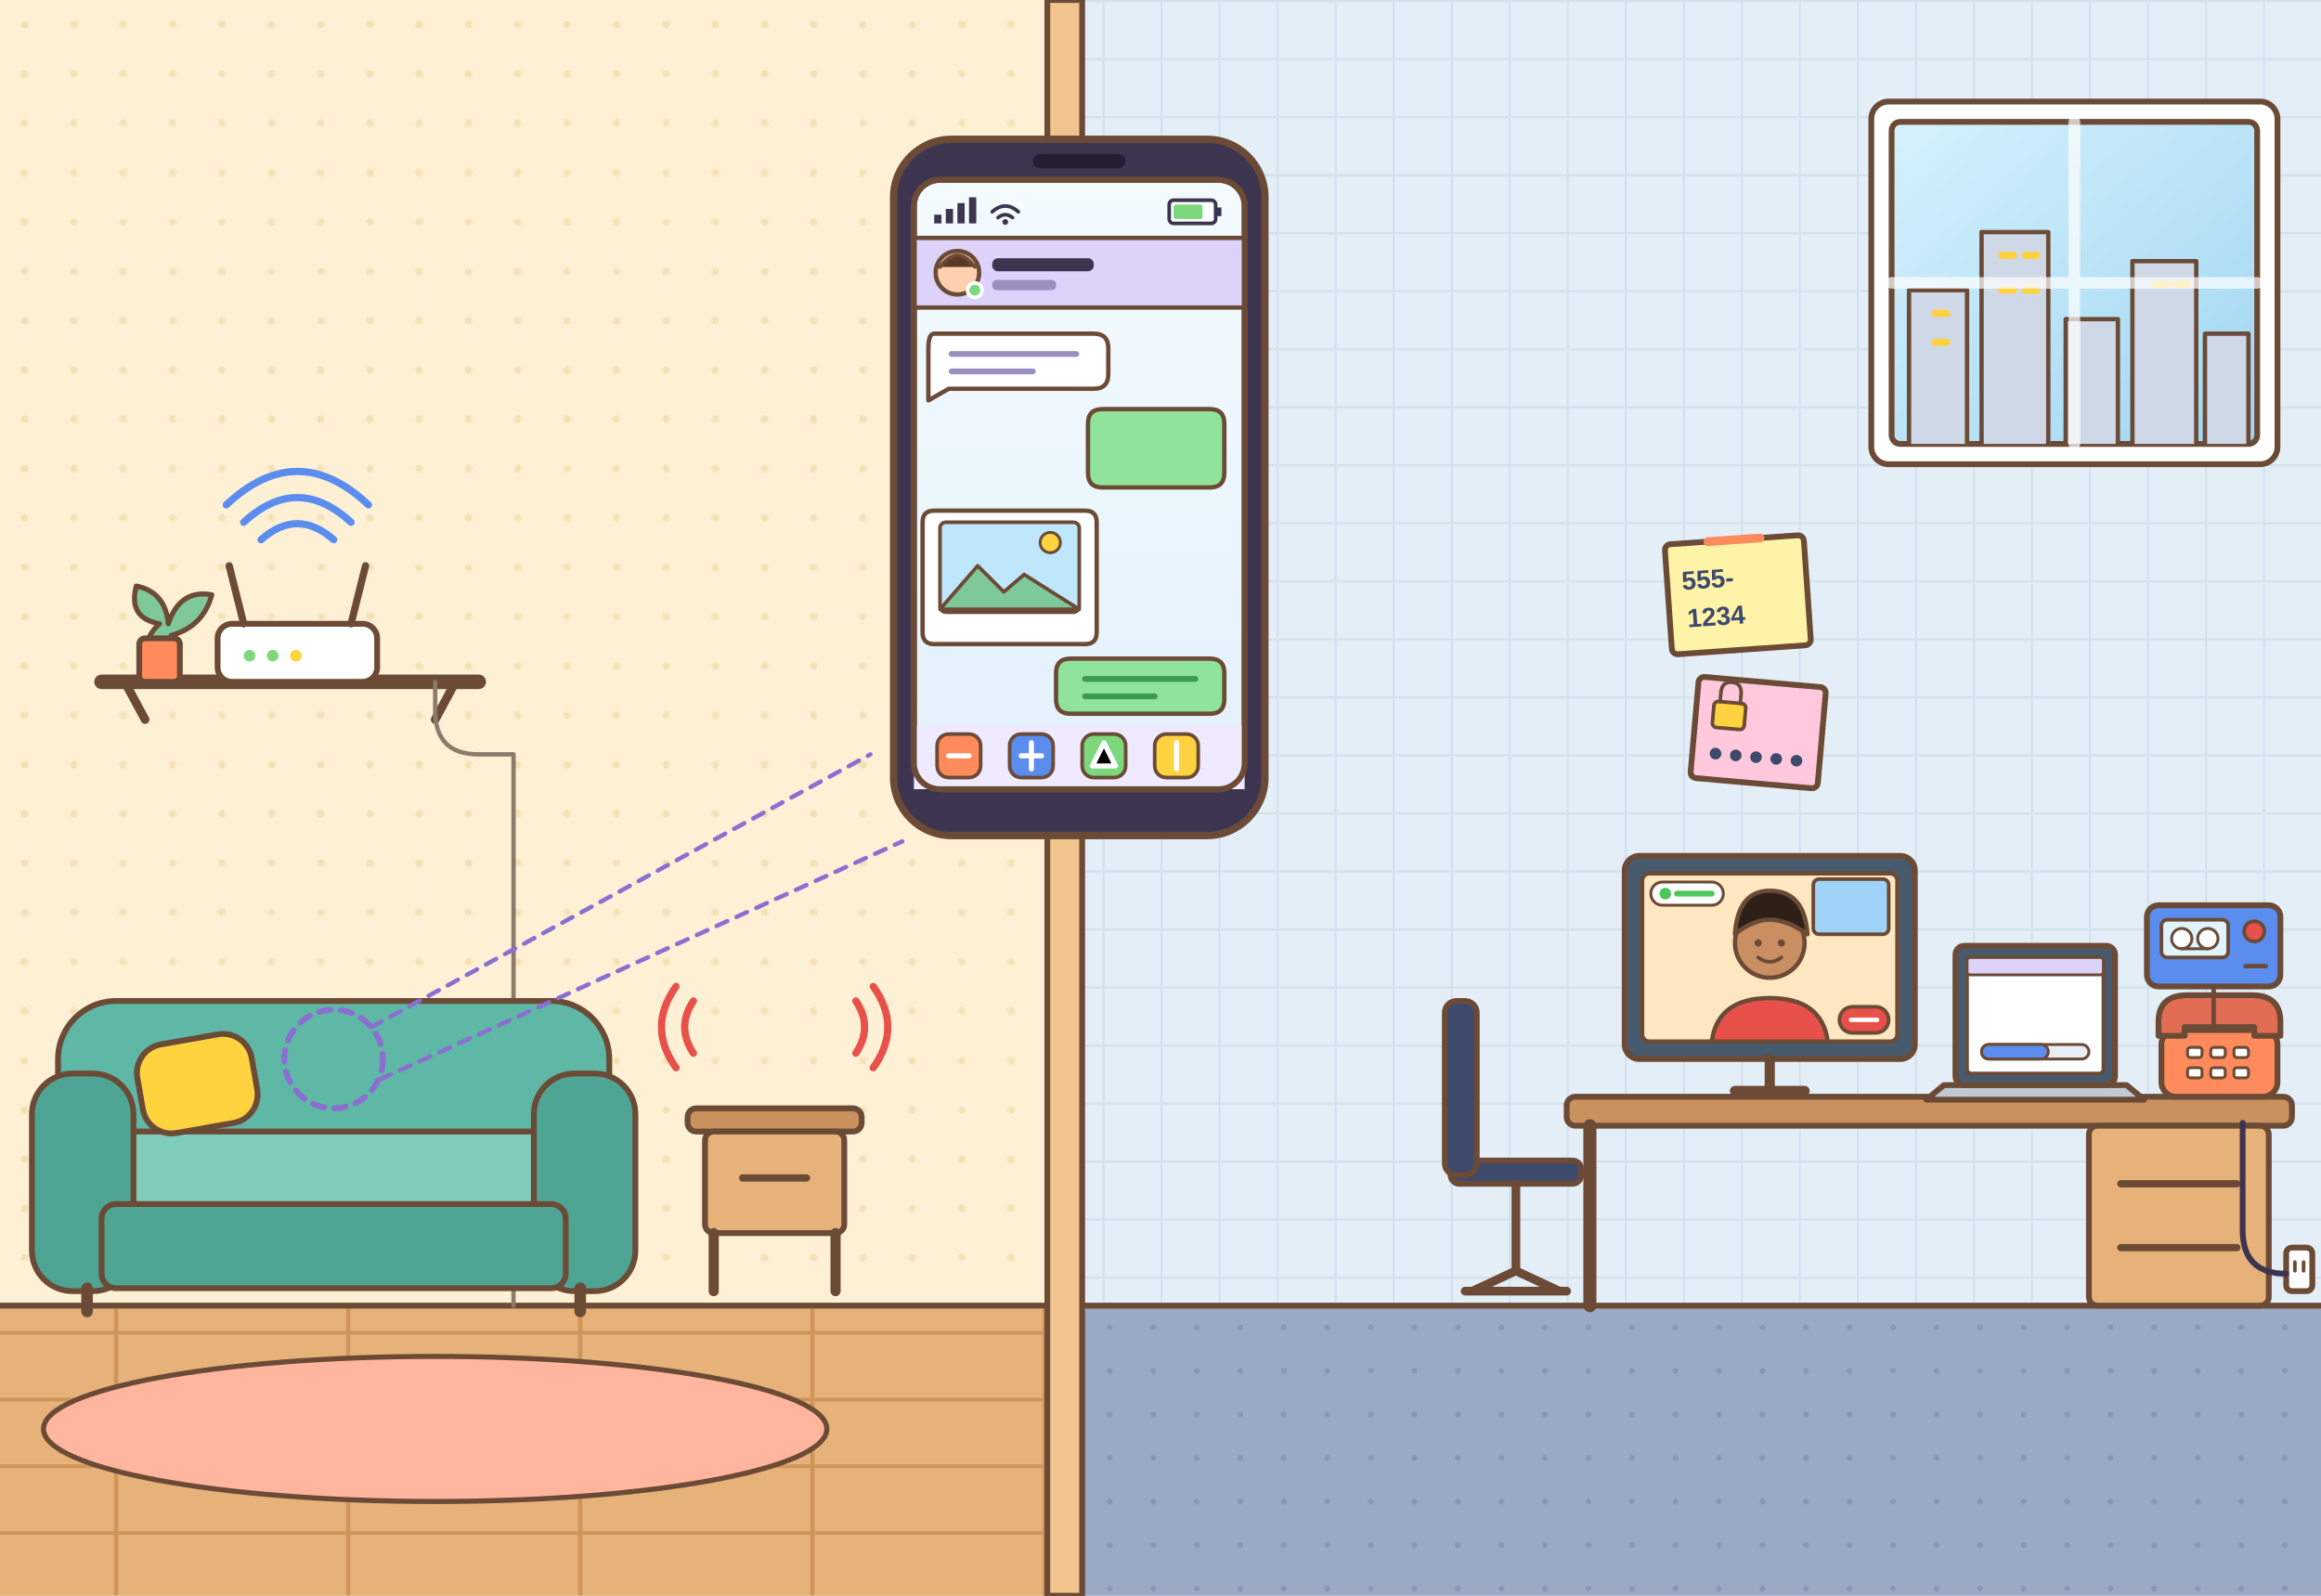
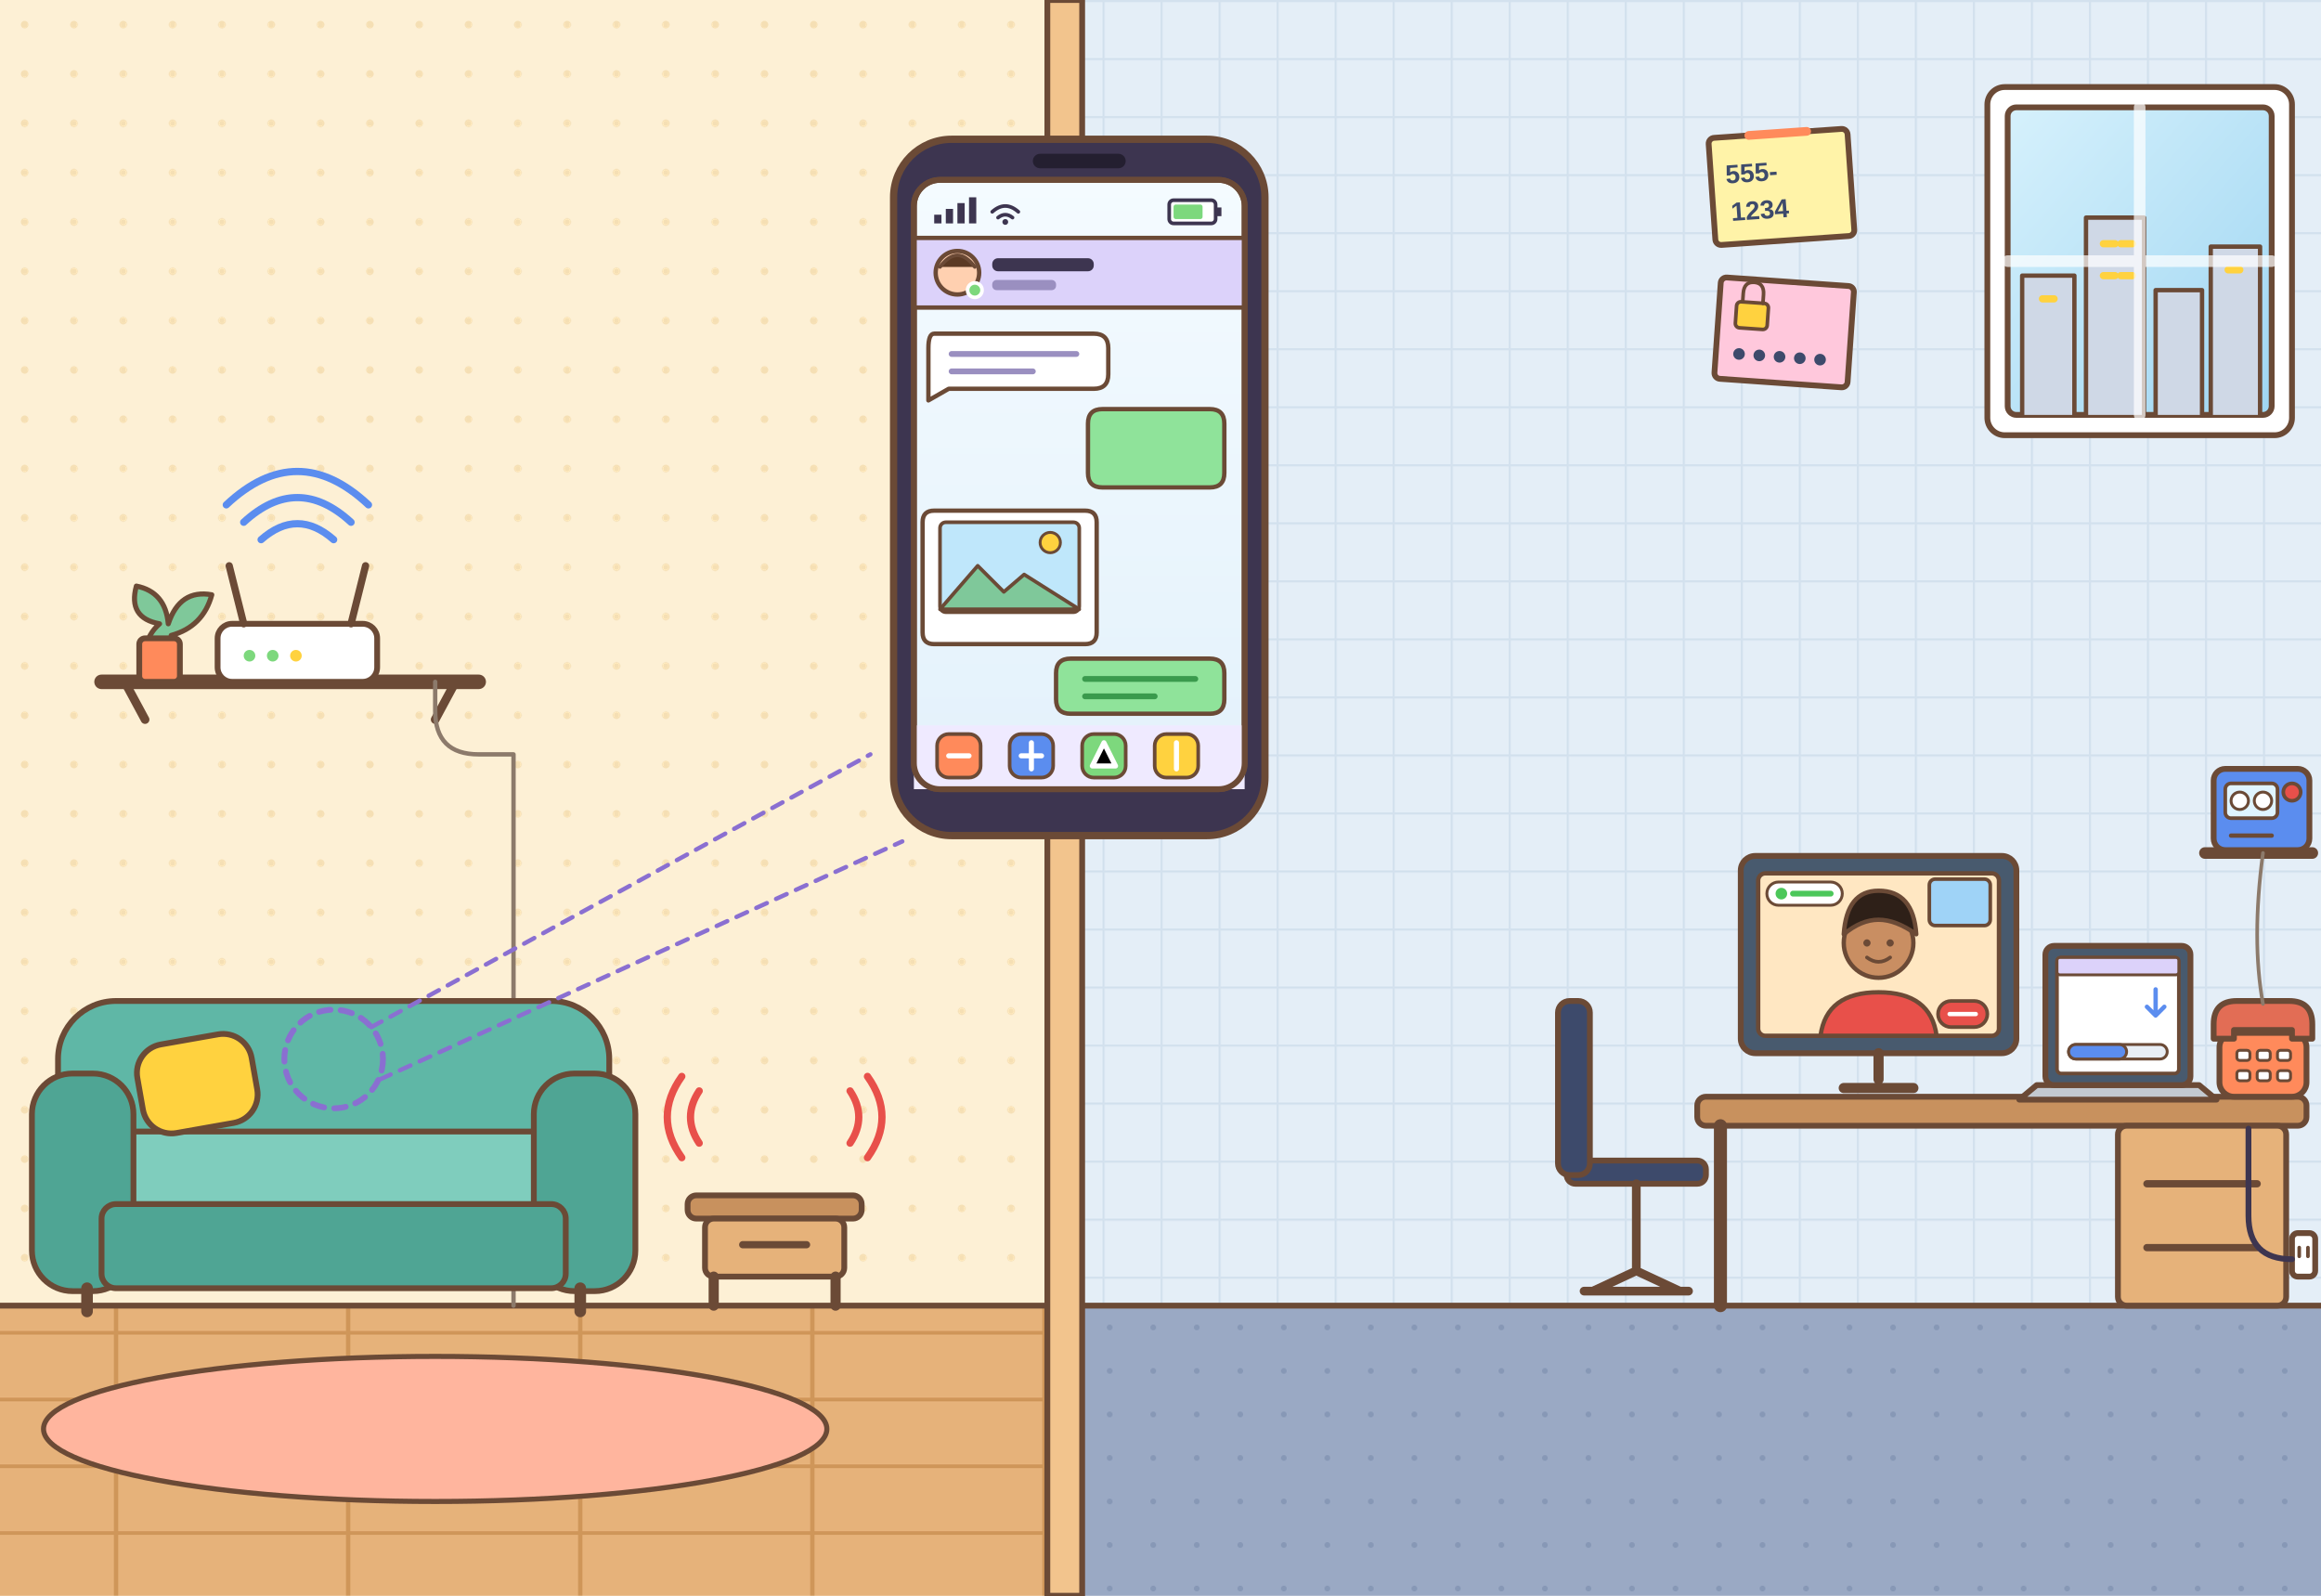
<svg xmlns="http://www.w3.org/2000/svg" viewBox="0 0 1600 1100">
  <defs>
    <pattern id="dots" width="34" height="34" patternUnits="userSpaceOnUse">
      <circle cx="17" cy="17" r="2.6" fill="#f5dfb4" />
    </pattern>
    <pattern id="grid" width="40" height="40" patternUnits="userSpaceOnUse">
      <rect width="40" height="40" fill="#e4eef7" />
      <path d="M0 .5H40M.5 0V40" stroke="#d3e1ee" stroke-width="2" />
    </pattern>
    <pattern id="plank" width="160" height="46" patternUnits="userSpaceOnUse">
      <rect width="160" height="46" fill="#e6b27a" />
      <path d="M0 45H160M80 0V46" stroke="#cf9659" stroke-width="3" />
    </pattern>
    <pattern id="carpet" width="30" height="30" patternUnits="userSpaceOnUse">
      <rect width="30" height="30" fill="#9aa9c4" />
      <circle cx="15" cy="15" r="2" fill="#8798b6" />
    </pattern>
    <linearGradient id="glass" x1="0" y1="0" x2="1" y2="1">
      <stop offset="0" stop-color="#d6f1fc" />
      <stop offset="1" stop-color="#9fd6f2" />
    </linearGradient>
    <linearGradient id="scr" x1="0" y1="0" x2="0" y2="1">
      <stop offset="0" stop-color="#f4fbff" />
      <stop offset="1" stop-color="#e3f1fb" />
    </linearGradient>
  </defs>
  <g stroke="#6b4a36" stroke-width="4" stroke-linejoin="round" stroke-linecap="round">
    <rect width="740" height="1100" fill="#fdf0d5" stroke="none" />
    <rect width="740" height="900" fill="url(#dots)" stroke="none" />
    <rect y="900" width="740" height="200" fill="url(#plank)" stroke="none" />
    <path d="M0 900H740" />
    <rect x="740" width="860" height="900" fill="url(#grid)" stroke="none" />
    <rect x="740" y="900" width="860" height="200" fill="url(#carpet)" stroke="none" />
    <path d="M740 900H1600" />
    <rect x="722" y="0" width="24" height="1100" fill="#f2c48d" />
    <path d="M70 470H330" stroke-width="10" />
    <path d="M86 470l14 26M314 470l-14 26" stroke-width="6" />
    <rect x="150" y="430" width="110" height="40" rx="10" fill="#fff" />
    <path d="M168 430l-10-40M242 430l10-40" stroke-width="5" />
    <circle cx="172" cy="452" r="4" fill="#7dd87d" stroke="none" />
    <circle cx="188" cy="452" r="4" fill="#7dd87d" stroke="none" />
    <circle cx="204" cy="452" r="4" fill="#ffd23f" stroke="none" />
    <g fill="none" stroke="#5b8def" stroke-width="5">
      <path d="M180 372q25-22 50 0" />
      <path d="M168 360q37-34 74 0" />
      <path d="M156 348q49-46 98 0" />
    </g>
    <path d="M104 470q-10-26 6-40q-22-4-16-26q20 4 22 26q8-24 30-20q-6 22-28 28" fill="#7fc89a" stroke-width="3.5" />
    <rect x="96" y="440" width="28" height="30" rx="4" fill="#ff8a5b" />
    <path d="M300 470v20q0 30 30 30h24V900" fill="none" stroke-width="3" stroke="#8c7a6b" />
    <rect x="470" y="300" width="0" height="0" />
    <ellipse cx="300" cy="985" rx="270" ry="50" fill="#ffb59e" stroke-width="3.5" />
    <rect x="40" y="690" width="380" height="120" rx="40" fill="#5fb7a6" />
    <rect x="70" y="780" width="320" height="56" rx="20" fill="#7fcdbd" />
    <rect x="22" y="740" width="70" height="150" rx="28" fill="#4fa594" />
    <rect x="368" y="740" width="70" height="150" rx="28" fill="#4fa594" />
    <rect x="70" y="830" width="320" height="58" rx="10" fill="#4fa594" />
    <path d="M60 888v16M400 888v16" stroke-width="8" />
    <rect x="96" y="716" width="80" height="62" rx="20" fill="#ffd23f" transform="rotate(-10 136 747)" />
-     <rect x="474" y="764" width="120" height="16" rx="6" fill="#c8915e" />
-     <rect x="486" y="780" width="96" height="70" rx="6" fill="#e6b27a" />
-     <path d="M512 812h44" stroke-width="5" />
-     <path d="M492 850v40M576 850v40" stroke-width="7" />
+     <rect x="474" y="824" width="120" height="16" rx="6" fill="#c8915e" />
+     <rect x="486" y="840" width="96" height="40" rx="6" fill="#e6b27a" />
+     <path d="M512 858h44" stroke-width="5" />
+     <path d="M492 880v20M576 880v20" stroke-width="7" />
    <g fill="none" stroke="#e8504a" stroke-width="5">
-       <path d="M478 690q-12 18 0 36M466 680q-20 28 0 56" />
-       <path d="M590 690q12 18 0 36M602 680q20 28 0 56" />
+       <path d="M482 752q-12 18 0 36M470 742q-20 28 0 56" />
+       <path d="M586 752q12 18 0 36M598 742q20 28 0 56" />
    </g>
    <circle cx="230" cy="730" r="34" fill="none" stroke="#8a6fd1" stroke-width="4" stroke-dasharray="8 7" />
    <path d="M256 708L600 520M262 744L622 580" stroke="#8a6fd1" stroke-width="3" stroke-dasharray="8 7" />
    <g>
      <rect x="616" y="96" width="256" height="480" rx="40" fill="#3d3550" stroke-width="5" />
      <rect x="630" y="124" width="228" height="420" rx="18" fill="url(#scr)" />
      <rect x="712" y="106" width="64" height="10" rx="5" fill="#241f30" stroke="none" />
      <g fill="#3d3550" stroke="none">
        <rect x="644" y="148" width="5" height="6" />
        <rect x="652" y="144" width="5" height="10" />
        <rect x="660" y="140" width="5" height="14" />
        <rect x="668" y="136" width="5" height="18" />
      </g>
      <g fill="none" stroke="#3d3550" stroke-width="2.5">
        <path d="M684 146q9-8 18 0M688 150q5-4 10 0" />
      </g>
      <circle cx="693" cy="153" r="2" fill="#3d3550" stroke="none" />
      <rect x="806" y="138" width="32" height="16" rx="3" fill="#fff" stroke="#3d3550" stroke-width="2.5" />
      <rect x="809" y="141" width="20" height="10" rx="1.5" fill="#7dd87d" stroke="none" />
      <rect x="839" y="143" width="3" height="6" fill="#3d3550" stroke="none" />
      <rect x="630" y="164" width="228" height="48" fill="#dcd2fa" stroke-width="3" />
      <circle cx="660" cy="188" r="15" fill="#ffd0b0" stroke-width="3" />
      <path d="M648 184q12-16 24 0" fill="#5b3a24" stroke-width="2.5" />
      <rect x="684" y="178" width="70" height="9" rx="4" fill="#3d3550" stroke="none" />
      <rect x="684" y="193" width="44" height="7" rx="3" fill="#9a8fc0" stroke="none" />
      <circle cx="672" cy="200" r="5" fill="#7dd87d" stroke="#fff" stroke-width="2.5" />
      <path d="M644 230h110q10 0 10 10v18q0 10-10 10h-100l-14 8v-36q0-10 4-10z" fill="#fff" stroke-width="3" />
      <path d="M656 244h86M656 256h56" stroke="#9a8fc0" stroke-width="4" />
      <path d="M760 282h74q10 0 10 10v34q0 10-10 10h-74q-10 0-10-10v-34q0-10 10-10z" fill="#8fe39a" stroke-width="3" />
      <path d="M644 352h104q8 0 8 8v76q0 8-8 8h-104q-8 0-8-8v-76q0-8 8-8z" fill="#fff" stroke-width="3" />
      <rect x="648" y="360" width="96" height="62" rx="4" fill="#bfe7fb" stroke-width="2.5" />
      <path d="M648 420l26-30l18 18l14-12l38 24z" fill="#7fc89a" stroke-width="2.5" />
      <circle cx="724" cy="374" r="7" fill="#ffd23f" stroke-width="2" />
      <path d="M738 454h96q10 0 10 10v18q0 10-10 10h-96q-10 0-10-10v-18q0-10 10-10z" fill="#8fe39a" stroke-width="3" />
      <path d="M748 468h76M748 480h48" stroke="#3a9a4d" stroke-width="4" />
      <rect x="630" y="500" width="228" height="44" fill="#efeaff" stroke="none" />
      <rect x="646" y="506" width="30" height="30" rx="8" fill="#ff8a5b" stroke-width="2.5" />
      <rect x="696" y="506" width="30" height="30" rx="8" fill="#5b8def" stroke-width="2.5" />
      <rect x="746" y="506" width="30" height="30" rx="8" fill="#7dd87d" stroke-width="2.5" />
      <rect x="796" y="506" width="30" height="30" rx="8" fill="#ffd23f" stroke-width="2.5" />
      <path d="M654 521h14M711 512v18M704 521h14M761 512l-8 16h16zM811 512v18" stroke="#fff" stroke-width="3.5" />
      <rect x="630" y="124" width="228" height="420" rx="18" fill="none" />
    </g>
-     <rect x="1290" y="70" width="280" height="250" rx="12" fill="#fff" />
-     <rect x="1304" y="84" width="252" height="222" rx="6" fill="url(#glass)" />
-     <path d="M1316 306V200h40v106M1366 306V160h46v146M1424 306V220h36v86M1470 306V180h44v126M1520 306V230h30v76" fill="#cfd8e6" stroke-width="3" />
-     <path d="M1334 216h8M1334 236h8M1380 176h8M1396 176h8M1380 200h8M1396 200h8M1486 196h8M1500 196h8" stroke="#ffd23f" stroke-width="5" />
-     <path d="M1430 84V306M1304 195H1556" stroke="#fff" stroke-width="8" opacity=".7" />
-     <rect x="1150" y="372" width="96" height="76" rx="4" fill="#fff3a8" transform="rotate(-4 1198 410)" />
-     <g font-family="Arial Rounded MT Bold,Arial,sans-serif" font-weight="700" font-size="18" fill="#3d4a6b" stroke="none" transform="rotate(-4 1198 410)">
-       <text x="1160" y="404">555-</text>
-       <text x="1162" y="430">1234</text>
-     </g>
-     <path d="M1180 372h36" stroke="#ff8a5b" stroke-width="6" transform="rotate(-4 1198 410)" />
-     <rect x="1168" y="470" width="88" height="70" rx="4" fill="#ffc8dc" transform="rotate(5 1212 505)" />
-     <g transform="rotate(5 1212 505)">
-       <rect x="1180" y="486" width="22" height="18" rx="3" fill="#ffd23f" stroke-width="2.5" />
-       <path d="M1184 486v-6q0-8 7-8q7 0 7 8v6" fill="none" stroke-width="2.5" />
-       <g fill="#3d4a6b" stroke="none">
-         <circle cx="1184" cy="522" r="4" />
-         <circle cx="1198" cy="522" r="4" />
-         <circle cx="1212" cy="522" r="4" />
-         <circle cx="1226" cy="522" r="4" />
-         <circle cx="1240" cy="522" r="4" />
+     <rect x="1370" y="60" width="210" height="240" rx="12" fill="#fff" />
+     <rect x="1384" y="74" width="182" height="212" rx="6" fill="url(#glass)" />
+     <path d="M1394 286V190h36v96M1438 286V150h40v136M1486 286V200h32v86M1524 286V170h34v116" fill="#cfd8e6" stroke-width="3" />
+     <path d="M1408 206h8M1450 168h8M1462 168h8M1450 190h8M1462 190h8M1536 186h8" stroke="#ffd23f" stroke-width="5" />
+     <path d="M1475 74V286M1384 180H1566" stroke="#fff" stroke-width="8" opacity=".7" />
+     <g transform="rotate(-4 1226 128)">
+       <rect x="1180" y="92" width="96" height="74" rx="4" fill="#fff3a8" />
+       <path d="M1208 92h40" stroke="#ff8a5b" stroke-width="6" />
+       <g font-family="Arial Rounded MT Bold,Arial,sans-serif" font-weight="700" font-size="18" fill="#3d4a6b" stroke="none">
+         <text x="1190" y="124">555-</text>
+         <text x="1192" y="150">1234</text>
      </g>
    </g>
-     <rect x="1080" y="756" width="500" height="20" rx="6" fill="#c8915e" />
-     <rect x="1440" y="776" width="124" height="124" rx="6" fill="#e6b27a" />
-     <path d="M1462 816h80M1462 860h80" stroke-width="5" />
-     <path d="M1096 776V900" stroke-width="9" />
-     <rect x="1120" y="590" width="200" height="140" rx="10" fill="#485a6e" />
-     <rect x="1132" y="602" width="176" height="116" rx="5" fill="#ffe7c2" stroke-width="3" />
-     <circle cx="1220" cy="650" r="24" fill="#c98e62" stroke-width="3" />
-     <path d="M1196 644q2-30 24-30q24 0 26 30q-14-10-26-10q-12 0-24 10z" fill="#2e2018" stroke-width="3" />
-     <path d="M1180 718q4-30 40-30q36 0 40 30z" fill="#e8504a" stroke-width="3" />
-     <circle cx="1212" cy="650" r="2.5" fill="#6b4a36" stroke="none" />
-     <circle cx="1228" cy="650" r="2.5" fill="#6b4a36" stroke="none" />
-     <path d="M1212 660q8 6 16 0" fill="none" stroke-width="2.5" />
-     <rect x="1268" y="694" width="34" height="18" rx="9" fill="#e8504a" stroke-width="2.5" />
-     <path d="M1276 703h18" stroke="#fff" stroke-width="3" />
-     <rect x="1138" y="608" width="50" height="16" rx="8" fill="#fff" stroke-width="2" />
-     <circle cx="1148" cy="616" r="4" fill="#4cc75a" stroke="none" />
-     <path d="M1156 616h24" stroke="#4cc75a" stroke-width="4" />
-     <rect x="1250" y="606" width="52" height="38" rx="4" fill="#9fd3f7" stroke-width="2.5" />
-     <path d="M1220 730v18M1196 752h48" stroke-width="7" />
-     <path d="M1340 748h126l12 10H1328z" fill="#c3c9d0" />
-     <rect x="1348" y="652" width="110" height="96" rx="6" fill="#485a6e" />
-     <rect x="1356" y="660" width="94" height="80" rx="3" fill="#fff" stroke-width="2.5" />
-     <rect x="1356" y="660" width="94" height="12" rx="2" fill="#dcd2fa" stroke-width="2" />
-     <rect x="1366" y="720" width="74" height="10" rx="5" fill="#e8eef5" stroke-width="2" />
-     <rect x="1366" y="720" width="46" height="10" rx="5" fill="#5b8def" stroke-width="2" />
-     <path d="M1446 694v14l-6-6M1446 708l6-6" stroke="#5b8def" stroke-width="2.5" fill="none" opacity="0" />
-     <rect x="1490" y="710" width="80" height="46" rx="10" fill="#ff8a5b" />
-     <path d="M1488 704q0-18 20-18h44q20 0 20 18v10h-18v-6h-48v6h-18z" fill="#e26d55" />
+     <g transform="rotate(4 1228 228)">
+       <rect x="1184" y="194" width="92" height="70" rx="4" fill="#ffc8dc" />
+       <rect x="1196" y="210" width="22" height="18" rx="3" fill="#ffd23f" stroke-width="2.5" />
+       <path d="M1200 210v-6q0-8 7-8q7 0 7 8v6" fill="none" stroke-width="2.5" />
+       <g fill="#3d4a6b" stroke="none">
+         <circle cx="1200" cy="246" r="4" />
+         <circle cx="1214" cy="246" r="4" />
+         <circle cx="1228" cy="246" r="4" />
+         <circle cx="1242" cy="246" r="4" />
+         <circle cx="1256" cy="246" r="4" />
+       </g>
+     </g>
+     <rect x="1170" y="756" width="420" height="20" rx="6" fill="#c8915e" />
+     <rect x="1460" y="776" width="116" height="124" rx="6" fill="#e6b27a" />
+     <path d="M1480 816h76M1480 860h76" stroke-width="5" />
+     <path d="M1186 776V900" stroke-width="9" />
+     <rect x="1200" y="590" width="190" height="136" rx="10" fill="#485a6e" />
+     <rect x="1212" y="602" width="166" height="112" rx="5" fill="#ffe7c2" stroke-width="3" />
+     <circle cx="1295" cy="650" r="24" fill="#c98e62" stroke-width="3" />
+     <path d="M1271 644q2-30 24-30q24 0 26 30q-14-10-26-10q-12 0-24 10z" fill="#2e2018" stroke-width="3" />
+     <path d="M1255 714q4-30 40-30q36 0 40 30z" fill="#e8504a" stroke-width="3" />
+     <circle cx="1287" cy="650" r="2.5" fill="#6b4a36" stroke="none" />
+     <circle cx="1303" cy="650" r="2.5" fill="#6b4a36" stroke="none" />
+     <path d="M1287 660q8 6 16 0" fill="none" stroke-width="2.5" />
+     <rect x="1336" y="690" width="34" height="18" rx="9" fill="#e8504a" stroke-width="2.5" />
+     <path d="M1344 699h18" stroke="#fff" stroke-width="3" />
+     <rect x="1218" y="608" width="52" height="16" rx="8" fill="#fff" stroke-width="2" />
+     <circle cx="1228" cy="616" r="4" fill="#4cc75a" stroke="none" />
+     <path d="M1236 616h26" stroke="#4cc75a" stroke-width="4" />
+     <rect x="1330" y="606" width="42" height="32" rx="4" fill="#9fd3f7" stroke-width="2.5" />
+     <path d="M1295 726v18M1271 750h48" stroke-width="7" />
+     <path d="M1404 748h112l12 10H1392z" fill="#c3c9d0" />
+     <rect x="1410" y="652" width="100" height="96" rx="6" fill="#485a6e" />
+     <rect x="1418" y="660" width="84" height="80" rx="3" fill="#fff" stroke-width="2.5" />
+     <rect x="1418" y="660" width="84" height="12" rx="2" fill="#dcd2fa" stroke-width="2" />
+     <rect x="1426" y="720" width="68" height="10" rx="5" fill="#e8eef5" stroke-width="2" />
+     <rect x="1426" y="720" width="40" height="10" rx="5" fill="#5b8def" stroke-width="2" />
+     <path d="M1486 682v18M1480 694l6 6l6-6" fill="none" stroke="#5b8def" stroke-width="3" />
+     <path d="M1520 588H1594" stroke-width="8" />
+     <rect x="1526" y="530" width="66" height="56" rx="8" fill="#5b8def" />
+     <rect x="1534" y="540" width="36" height="24" rx="4" fill="#dff4ff" stroke-width="2.5" />
+     <circle cx="1544" cy="552" r="6" fill="#fff" stroke-width="2" />
+     <circle cx="1560" cy="552" r="6" fill="#fff" stroke-width="2" />
+     <circle cx="1580" cy="546" r="6" fill="#e8504a" stroke-width="2.5" />
+     <path d="M1538 576h28" stroke-width="3" />
+     <rect x="1530" y="712" width="60" height="44" rx="10" fill="#ff8a5b" />
+     <path d="M1526 706q0-16 16-16h36q16 0 16 16v10h-14v-6h-40v6h-14z" fill="#e26d55" />
    <g fill="#fff" stroke-width="2">
-       <rect x="1508" y="722" width="10" height="7" rx="2" />
-       <rect x="1524" y="722" width="10" height="7" rx="2" />
-       <rect x="1540" y="722" width="10" height="7" rx="2" />
-       <rect x="1508" y="736" width="10" height="7" rx="2" />
-       <rect x="1524" y="736" width="10" height="7" rx="2" />
-       <rect x="1540" y="736" width="10" height="7" rx="2" />
+       <rect x="1542" y="724" width="9" height="7" rx="2" />
+       <rect x="1556" y="724" width="9" height="7" rx="2" />
+       <rect x="1570" y="724" width="9" height="7" rx="2" />
+       <rect x="1542" y="738" width="9" height="7" rx="2" />
+       <rect x="1556" y="738" width="9" height="7" rx="2" />
+       <rect x="1570" y="738" width="9" height="7" rx="2" />
    </g>
-     <rect x="1480" y="624" width="92" height="56" rx="8" fill="#5b8def" transform="translate(0 0)" />
-     <rect x="1490" y="634" width="46" height="26" rx="4" fill="#dff4ff" stroke-width="2.5" />
-     <circle cx="1504" cy="647" r="7" fill="#fff" stroke-width="2" />
-     <circle cx="1522" cy="647" r="7" fill="#fff" stroke-width="2" />
-     <path d="M1504 654h18" stroke-width="2" />
-     <circle cx="1554" cy="642" r="7" fill="#e8504a" stroke-width="2.5" />
-     <path d="M1548 666h14" stroke-width="3" />
-     <path d="M1526 680v30" stroke-width="3" />
-     <rect x="1576" y="860" width="18" height="30" rx="4" fill="#fff" />
-     <path d="M1582 870v6M1588 870v6" stroke-width="2.5" />
-     <path d="M1576 878q-30 0-30-30v-74" fill="none" stroke="#3d3550" stroke-width="4" />
-     <rect x="1000" y="800" width="90" height="16" rx="6" fill="#3d4a6b" />
-     <path d="M1045 816v60M1010 890h70M1045 876l-30 14M1045 876l30 14" stroke-width="6" />
-     <rect x="996" y="690" width="22" height="120" rx="8" fill="#3d4a6b" />
-     <path d="M790 900l10-70h60l10 70z" fill="#ff8a5b" opacity="0" />
+     <path d="M1560 588q-8 60 0 104" fill="none" stroke-width="2.5" stroke="#8c7a6b" />
+     <rect x="1580" y="850" width="16" height="30" rx="4" fill="#fff" />
+     <path d="M1585 860v6M1591 860v6" stroke-width="2.5" />
+     <path d="M1580 868q-30 0-30-30v-60" fill="none" stroke="#3d3550" stroke-width="4" />
+     <rect x="1080" y="800" width="96" height="16" rx="6" fill="#3d4a6b" />
+     <path d="M1128 816v60M1092 890h72M1128 876l-30 14M1128 876l30 14" stroke-width="6" />
+     <rect x="1074" y="690" width="22" height="120" rx="8" fill="#3d4a6b" />
  </g>
</svg>
